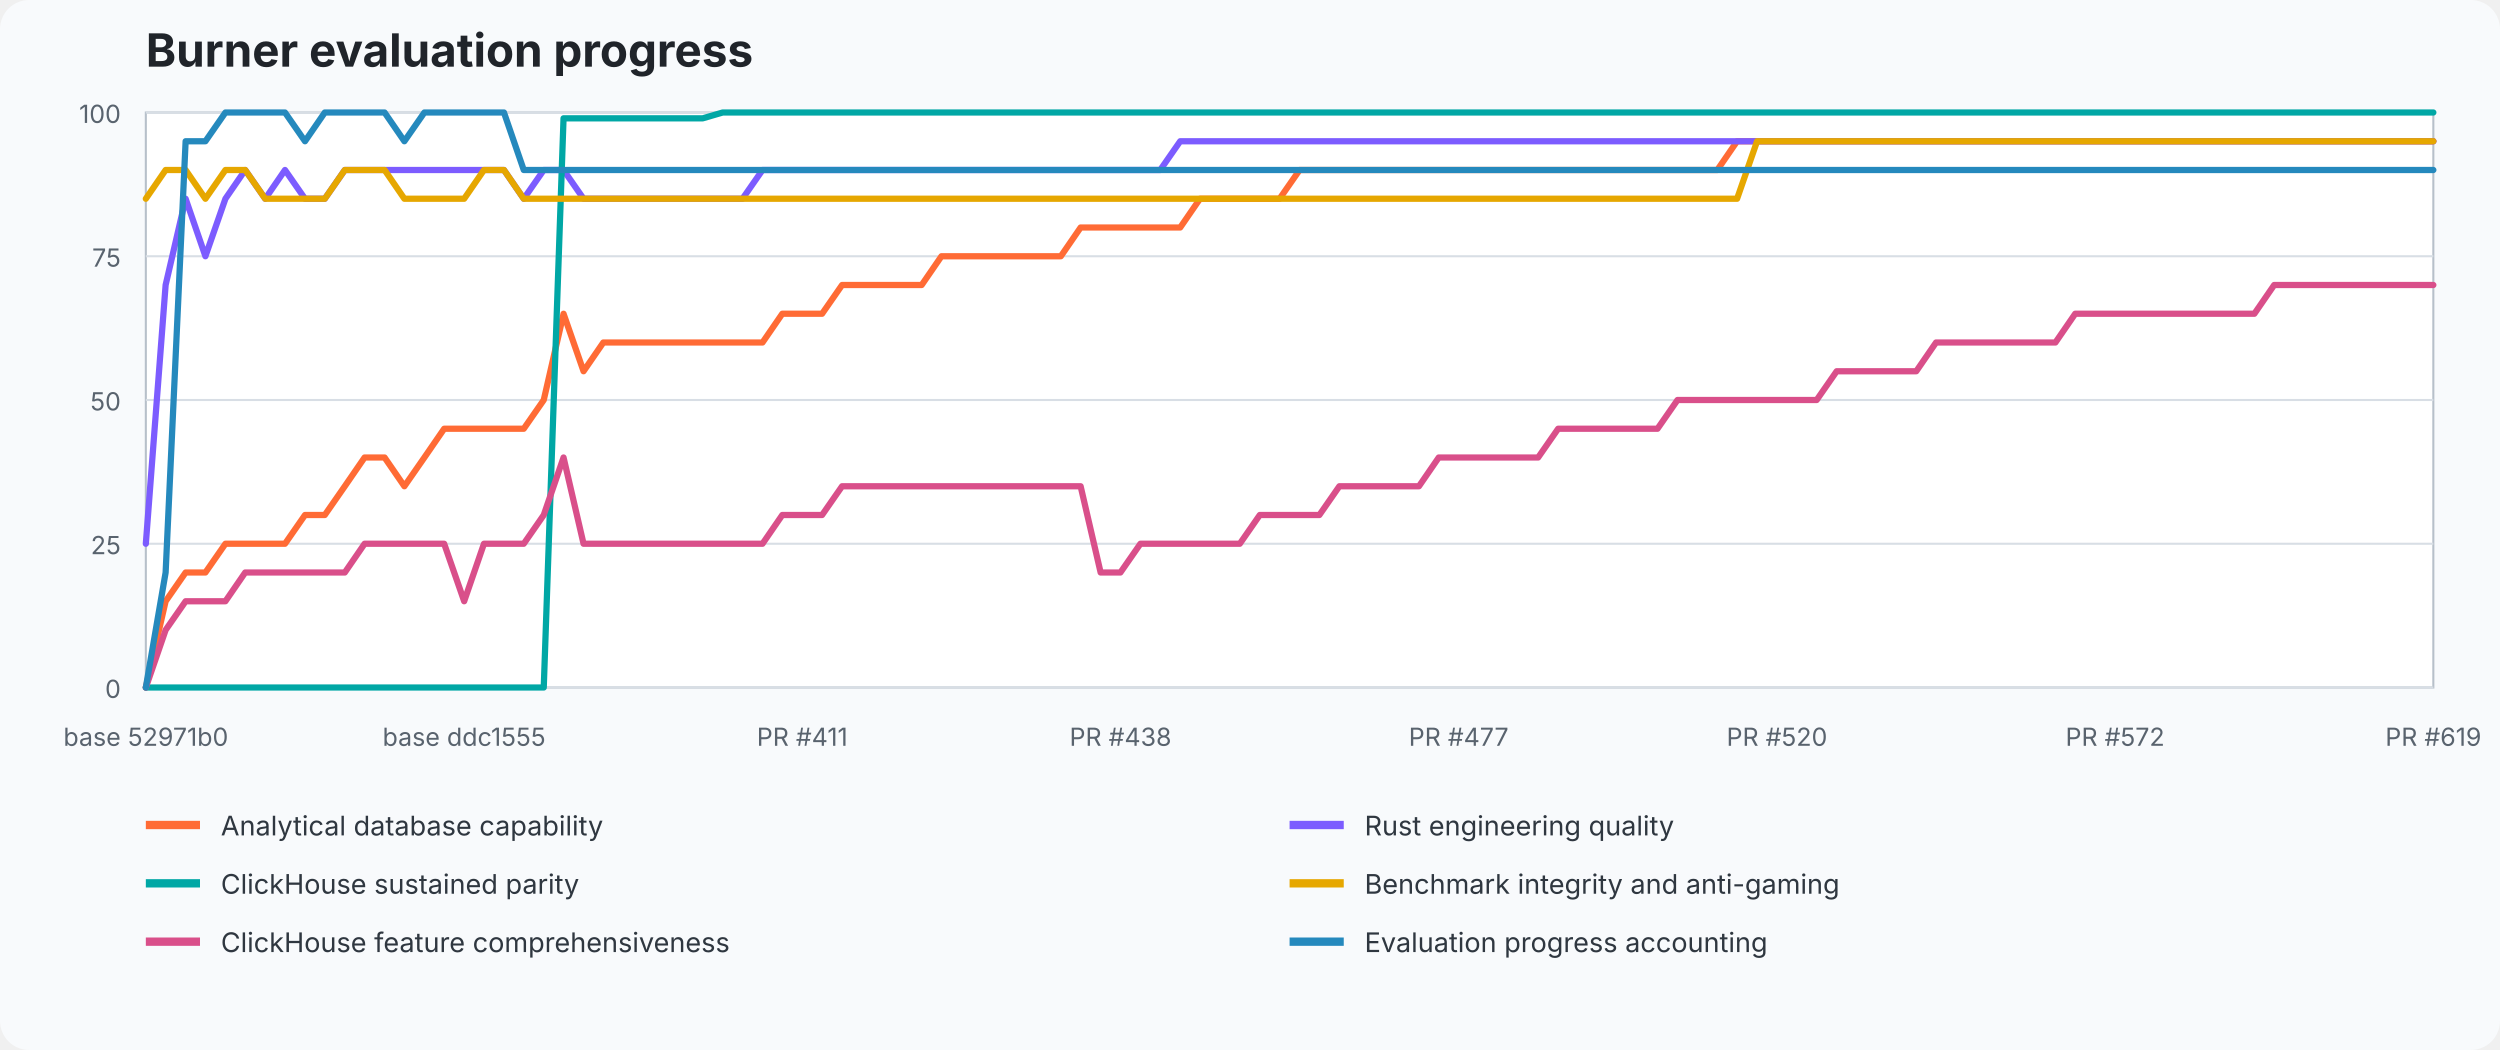
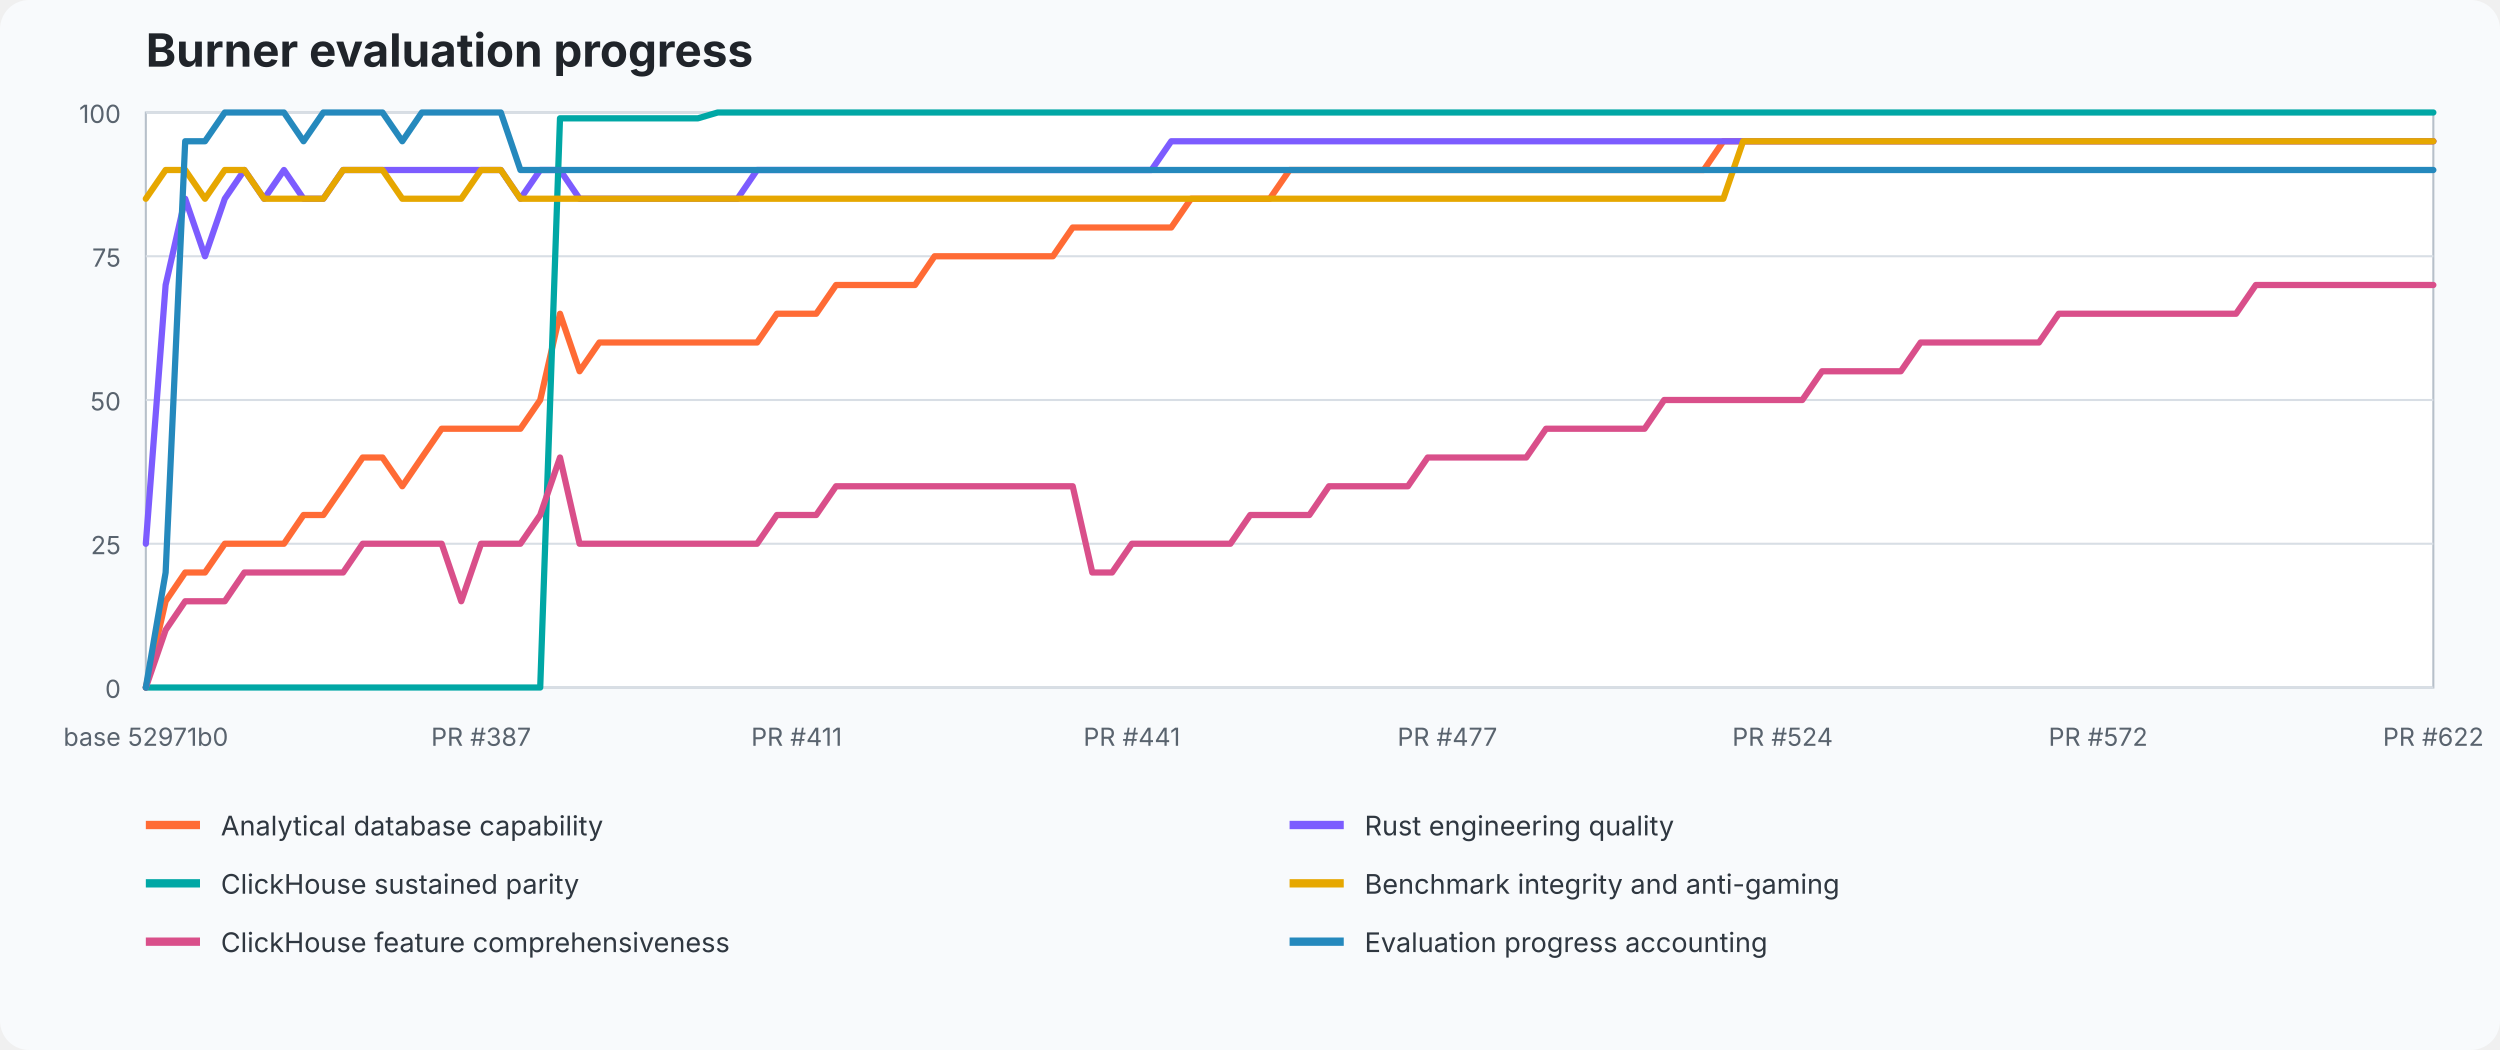
<svg xmlns="http://www.w3.org/2000/svg" width="1200" height="504" viewBox="0 0 1200 504" role="img" aria-labelledby="title desc">
  <style>text{font-family:ui-sans-serif,system-ui,-apple-system,BlinkMacSystemFont,"Segoe UI",sans-serif}.title{font-size:22px;font-weight:700;fill:#20242a}.axis{font-size:12px;fill:#59636e}.legend{font-size:13px;fill:#2f3740}.grid{stroke:#d8dee5;stroke-width:1}.plot{fill:#fff;stroke:#b7c0ca}</style>
  <rect width="100%" height="100%" fill="#f8fafc" rx="14" />
  <text x="70" y="32" class="title">Burner evaluation progress</text>
  <rect x="70" y="54" width="1098" height="276" class="plot" />
  <line x1="70" y1="330" x2="1168" y2="330" class="grid" />
  <text x="58" y="335" text-anchor="end" class="axis">0</text>
  <line x1="70" y1="261" x2="1168" y2="261" class="grid" />
  <text x="58" y="266" text-anchor="end" class="axis">25</text>
  <line x1="70" y1="192" x2="1168" y2="192" class="grid" />
  <text x="58" y="197" text-anchor="end" class="axis">50</text>
  <line x1="70" y1="123" x2="1168" y2="123" class="grid" />
  <text x="58" y="128" text-anchor="end" class="axis">75</text>
  <line x1="70" y1="54" x2="1168" y2="54" class="grid" />
  <text x="58" y="59" text-anchor="end" class="axis">100</text>
-   <polyline points="70.0,330.0 79.5,288.6 89.1,274.8 98.6,274.8 108.2,261.0 117.7,261.0 127.3,261.0 136.8,261.0 146.4,247.2 155.9,247.2 165.5,233.4 175.0,219.6 184.6,219.6 194.1,233.4 203.7,219.6 213.2,205.8 222.8,205.8 232.3,205.8 241.9,205.8 251.4,205.8 261.0,192.0 270.5,150.6 280.1,178.2 289.6,164.4 299.1,164.4 308.7,164.4 318.2,164.4 327.8,164.4 337.3,164.4 346.9,164.4 356.4,164.4 366.0,164.4 375.5,150.6 385.1,150.6 394.6,150.6 404.2,136.8 413.7,136.8 423.3,136.8 432.8,136.8 442.4,136.8 451.9,123.0 461.5,123.0 471.0,123.0 480.6,123.0 490.1,123.0 499.7,123.0 509.2,123.0 518.7,109.2 528.3,109.2 537.8,109.2 547.4,109.2 556.9,109.2 566.5,109.2 576.0,95.4 585.6,95.4 595.1,95.4 604.7,95.4 614.2,95.4 623.8,81.6 633.3,81.6 642.9,81.6 652.4,81.6 662.0,81.6 671.5,81.6 681.1,81.6 690.6,81.6 700.2,81.6 709.7,81.6 719.3,81.6 728.8,81.6 738.3,81.6 747.9,81.6 757.4,81.6 767.0,81.6 776.5,81.6 786.1,81.6 795.6,81.6 805.2,81.6 814.7,81.6 824.3,81.6 833.8,67.8 843.4,67.8 852.9,67.8 862.5,67.8 872.0,67.8 881.6,67.8 891.1,67.8 900.7,67.8 910.2,67.8 919.8,67.8 929.3,67.8 938.9,67.8 948.4,67.8 957.9,67.8 967.5,67.8 977.0,67.8 986.6,67.8 996.1,67.8 1005.7,67.8 1015.2,67.8 1024.8,67.8 1034.3,67.8 1043.9,67.8 1053.4,67.8 1063.0,67.8 1072.5,67.8 1082.1,67.8 1091.6,67.8 1101.2,67.8 1110.7,67.8 1120.3,67.8 1129.8,67.8 1139.4,67.8 1148.9,67.8 1158.5,67.8 1168.0,67.8" fill="none" stroke="#ff6b35" stroke-width="3" stroke-linejoin="round" stroke-linecap="round" />
-   <polyline points="70.0,261.0 79.5,136.8 89.1,95.4 98.6,123.0 108.2,95.4 117.7,81.6 127.3,95.4 136.8,81.6 146.4,95.4 155.9,95.4 165.5,81.6 175.0,81.6 184.6,81.6 194.1,81.6 203.7,81.6 213.2,81.6 222.8,81.6 232.3,81.6 241.9,81.6 251.4,95.4 261.0,81.6 270.5,81.6 280.1,95.4 289.6,95.4 299.1,95.4 308.7,95.4 318.2,95.4 327.8,95.4 337.3,95.4 346.9,95.4 356.4,95.4 366.0,81.6 375.5,81.6 385.1,81.6 394.6,81.6 404.2,81.6 413.7,81.6 423.3,81.6 432.8,81.6 442.4,81.6 451.9,81.6 461.5,81.6 471.0,81.6 480.6,81.6 490.1,81.6 499.7,81.6 509.2,81.6 518.7,81.6 528.3,81.6 537.8,81.6 547.4,81.6 556.9,81.6 566.5,67.8 576.0,67.8 585.6,67.8 595.1,67.8 604.7,67.8 614.2,67.8 623.8,67.8 633.3,67.8 642.9,67.8 652.4,67.8 662.0,67.8 671.5,67.8 681.1,67.8 690.6,67.8 700.2,67.8 709.7,67.8 719.3,67.8 728.8,67.8 738.3,67.8 747.9,67.8 757.4,67.8 767.0,67.8 776.5,67.8 786.1,67.8 795.6,67.8 805.2,67.8 814.7,67.8 824.3,67.8 833.8,67.8 843.4,67.8 852.9,67.8 862.5,67.8 872.0,67.8 881.6,67.8 891.1,67.8 900.7,67.8 910.2,67.8 919.8,67.8 929.3,67.8 938.9,67.8 948.4,67.8 957.9,67.8 967.5,67.8 977.0,67.8 986.6,67.8 996.1,67.8 1005.7,67.8 1015.2,67.8 1024.8,67.8 1034.3,67.8 1043.9,67.8 1053.4,67.8 1063.0,67.8 1072.5,67.8 1082.1,67.8 1091.6,67.8 1101.2,67.8 1110.7,67.8 1120.3,67.8 1129.8,67.8 1139.4,67.8 1148.9,67.8 1158.5,67.8 1168.0,67.8" fill="none" stroke="#7c5cff" stroke-width="3" stroke-linejoin="round" stroke-linecap="round" />
-   <polyline points="70.0,330.0 79.5,330.0 89.1,330.0 98.6,330.0 108.2,330.0 117.7,330.0 127.3,330.0 136.8,330.0 146.4,330.0 155.9,330.0 165.5,330.0 175.0,330.0 184.6,330.0 194.1,330.0 203.7,330.0 213.2,330.0 222.8,330.0 232.3,330.0 241.9,330.0 251.4,330.0 261.0,330.0 270.5,56.8 280.1,56.8 289.6,56.8 299.1,56.8 308.7,56.8 318.2,56.8 327.8,56.8 337.3,56.8 346.9,54.0 356.4,54.0 366.0,54.0 375.5,54.0 385.1,54.0 394.6,54.0 404.2,54.0 413.7,54.0 423.3,54.0 432.8,54.0 442.4,54.0 451.9,54.0 461.5,54.0 471.0,54.0 480.6,54.0 490.1,54.0 499.7,54.0 509.2,54.0 518.7,54.0 528.3,54.0 537.8,54.0 547.4,54.0 556.9,54.0 566.5,54.0 576.0,54.0 585.6,54.0 595.1,54.0 604.7,54.0 614.2,54.0 623.8,54.0 633.3,54.0 642.9,54.0 652.4,54.0 662.0,54.0 671.5,54.0 681.1,54.0 690.6,54.0 700.2,54.0 709.7,54.0 719.3,54.0 728.8,54.0 738.3,54.0 747.9,54.0 757.4,54.0 767.0,54.0 776.5,54.0 786.1,54.0 795.6,54.0 805.2,54.0 814.7,54.0 824.3,54.0 833.8,54.0 843.4,54.0 852.9,54.0 862.5,54.0 872.0,54.0 881.6,54.0 891.1,54.0 900.7,54.0 910.2,54.0 919.8,54.0 929.3,54.0 938.9,54.0 948.4,54.0 957.9,54.0 967.5,54.0 977.0,54.0 986.6,54.0 996.1,54.0 1005.7,54.0 1015.2,54.0 1024.8,54.0 1034.3,54.0 1043.9,54.0 1053.4,54.0 1063.0,54.0 1072.5,54.0 1082.1,54.0 1091.6,54.0 1101.2,54.0 1110.7,54.0 1120.3,54.0 1129.8,54.0 1139.4,54.0 1148.9,54.0 1158.5,54.0 1168.0,54.0" fill="none" stroke="#00a7a5" stroke-width="3" stroke-linejoin="round" stroke-linecap="round" />
-   <polyline points="70.0,95.4 79.5,81.6 89.1,81.6 98.6,95.4 108.2,81.6 117.7,81.6 127.3,95.4 136.8,95.4 146.4,95.4 155.9,95.4 165.5,81.6 175.0,81.6 184.6,81.6 194.1,95.4 203.7,95.4 213.2,95.4 222.8,95.4 232.3,81.6 241.9,81.6 251.4,95.4 261.0,95.4 270.5,95.4 280.1,95.4 289.6,95.4 299.1,95.4 308.7,95.4 318.2,95.4 327.8,95.4 337.3,95.4 346.9,95.4 356.4,95.4 366.0,95.4 375.5,95.4 385.1,95.4 394.6,95.4 404.2,95.4 413.7,95.4 423.3,95.4 432.8,95.4 442.4,95.4 451.9,95.4 461.5,95.4 471.0,95.4 480.6,95.4 490.1,95.4 499.7,95.4 509.2,95.4 518.7,95.4 528.3,95.4 537.8,95.4 547.4,95.4 556.9,95.4 566.5,95.4 576.0,95.4 585.6,95.4 595.1,95.4 604.7,95.4 614.2,95.4 623.8,95.4 633.3,95.4 642.9,95.4 652.4,95.4 662.0,95.4 671.5,95.4 681.1,95.4 690.6,95.4 700.2,95.4 709.7,95.4 719.3,95.4 728.8,95.4 738.3,95.4 747.9,95.4 757.4,95.4 767.0,95.4 776.5,95.4 786.1,95.4 795.6,95.4 805.2,95.4 814.7,95.4 824.3,95.4 833.8,95.4 843.4,67.8 852.9,67.8 862.5,67.8 872.0,67.8 881.6,67.8 891.1,67.8 900.7,67.8 910.2,67.8 919.8,67.8 929.3,67.8 938.9,67.8 948.4,67.8 957.9,67.8 967.5,67.8 977.0,67.8 986.6,67.8 996.1,67.8 1005.7,67.8 1015.2,67.8 1024.8,67.8 1034.3,67.8 1043.9,67.8 1053.4,67.8 1063.0,67.8 1072.5,67.8 1082.1,67.8 1091.6,67.8 1101.2,67.8 1110.7,67.8 1120.3,67.8 1129.8,67.8 1139.4,67.8 1148.9,67.8 1158.5,67.8 1168.0,67.8" fill="none" stroke="#e6a700" stroke-width="3" stroke-linejoin="round" stroke-linecap="round" />
-   <polyline points="70.0,330.0 79.5,302.4 89.1,288.6 98.6,288.6 108.2,288.6 117.7,274.8 127.3,274.8 136.8,274.8 146.4,274.8 155.9,274.8 165.5,274.8 175.0,261.0 184.6,261.0 194.1,261.0 203.7,261.0 213.2,261.0 222.8,288.6 232.3,261.0 241.9,261.0 251.4,261.0 261.0,247.2 270.5,219.6 280.1,261.0 289.6,261.0 299.1,261.0 308.7,261.0 318.2,261.0 327.8,261.0 337.3,261.0 346.9,261.0 356.4,261.0 366.0,261.0 375.5,247.2 385.1,247.2 394.6,247.2 404.2,233.4 413.7,233.4 423.3,233.4 432.8,233.4 442.4,233.4 451.9,233.4 461.5,233.4 471.0,233.4 480.6,233.4 490.1,233.4 499.7,233.4 509.2,233.4 518.7,233.4 528.3,274.8 537.8,274.8 547.4,261.0 556.9,261.0 566.5,261.0 576.0,261.0 585.6,261.0 595.1,261.0 604.7,247.2 614.2,247.2 623.8,247.2 633.3,247.2 642.9,233.4 652.4,233.4 662.0,233.4 671.5,233.4 681.1,233.4 690.6,219.6 700.2,219.6 709.7,219.6 719.3,219.6 728.8,219.6 738.3,219.6 747.9,205.8 757.4,205.8 767.0,205.8 776.5,205.8 786.1,205.8 795.6,205.8 805.2,192.0 814.7,192.0 824.3,192.0 833.8,192.0 843.4,192.0 852.9,192.0 862.5,192.0 872.0,192.0 881.6,178.2 891.1,178.2 900.7,178.2 910.2,178.2 919.8,178.2 929.3,164.4 938.9,164.4 948.4,164.4 957.9,164.4 967.5,164.4 977.0,164.4 986.6,164.4 996.1,150.6 1005.7,150.6 1015.2,150.6 1024.8,150.6 1034.3,150.6 1043.9,150.6 1053.4,150.6 1063.0,150.6 1072.5,150.6 1082.1,150.6 1091.6,136.8 1101.2,136.8 1110.7,136.8 1120.3,136.8 1129.8,136.8 1139.4,136.8 1148.9,136.8 1158.5,136.8 1168.0,136.8" fill="none" stroke="#d94f8a" stroke-width="3" stroke-linejoin="round" stroke-linecap="round" />
-   <polyline points="70.0,330.0 79.5,274.8 89.1,67.8 98.6,67.8 108.2,54.0 117.7,54.0 127.3,54.0 136.8,54.0 146.4,67.8 155.9,54.0 165.5,54.0 175.0,54.0 184.6,54.0 194.1,67.8 203.7,54.0 213.2,54.0 222.8,54.0 232.3,54.0 241.9,54.0 251.4,81.6 261.0,81.6 270.5,81.6 280.1,81.6 289.6,81.6 299.1,81.6 308.7,81.6 318.2,81.6 327.8,81.6 337.3,81.6 346.9,81.6 356.4,81.6 366.0,81.6 375.5,81.6 385.1,81.6 394.6,81.6 404.2,81.6 413.7,81.6 423.3,81.6 432.8,81.6 442.4,81.6 451.9,81.6 461.5,81.6 471.0,81.6 480.6,81.6 490.1,81.6 499.7,81.6 509.2,81.6 518.7,81.6 528.3,81.6 537.8,81.6 547.4,81.6 556.9,81.6 566.5,81.6 576.0,81.6 585.6,81.6 595.1,81.6 604.7,81.6 614.2,81.6 623.8,81.6 633.3,81.6 642.9,81.6 652.4,81.6 662.0,81.6 671.5,81.6 681.1,81.6 690.6,81.6 700.2,81.6 709.7,81.6 719.3,81.6 728.8,81.6 738.3,81.6 747.9,81.6 757.4,81.6 767.0,81.6 776.5,81.6 786.1,81.6 795.6,81.6 805.2,81.6 814.7,81.6 824.3,81.6 833.8,81.6 843.4,81.6 852.9,81.6 862.5,81.6 872.0,81.6 881.6,81.6 891.1,81.6 900.7,81.6 910.2,81.6 919.8,81.6 929.3,81.6 938.9,81.6 948.4,81.6 957.9,81.6 967.5,81.6 977.0,81.6 986.6,81.6 996.1,81.6 1005.7,81.6 1015.2,81.6 1024.8,81.6 1034.3,81.6 1043.9,81.6 1053.4,81.6 1063.0,81.6 1072.5,81.6 1082.1,81.6 1091.6,81.6 1101.2,81.6 1110.7,81.6 1120.3,81.6 1129.8,81.6 1139.4,81.6 1148.9,81.6 1158.5,81.6 1168.0,81.6" fill="none" stroke="#2589bd" stroke-width="3" stroke-linejoin="round" stroke-linecap="round" />
+   <polyline points="70.0,330.0 79.5,288.6 88.9,274.8 98.4,274.8 107.9,261.0 117.3,261.0 126.8,261.0 136.3,261.0 145.7,247.2 155.2,247.2 164.7,233.4 174.1,219.6 183.6,219.6 193.1,233.4 202.5,219.6 212.0,205.8 221.4,205.8 230.9,205.8 240.4,205.8 249.8,205.8 259.3,192.0 268.8,150.6 278.2,178.2 287.7,164.4 297.2,164.4 306.6,164.4 316.1,164.4 325.6,164.4 335.0,164.4 344.5,164.4 354.0,164.4 363.4,164.4 372.9,150.6 382.4,150.6 391.8,150.6 401.3,136.8 410.8,136.8 420.2,136.8 429.7,136.8 439.2,136.8 448.6,123.0 458.1,123.0 467.6,123.0 477.0,123.0 486.5,123.0 495.9,123.0 505.4,123.0 514.9,109.2 524.3,109.2 533.8,109.2 543.3,109.2 552.7,109.2 562.2,109.2 571.7,95.4 581.1,95.4 590.6,95.4 600.1,95.4 609.5,95.4 619.0,81.6 628.5,81.6 637.9,81.6 647.4,81.6 656.9,81.6 666.3,81.6 675.8,81.6 685.3,81.6 694.7,81.6 704.2,81.6 713.7,81.6 723.1,81.6 732.6,81.6 742.1,81.6 751.5,81.6 761.0,81.6 770.4,81.6 779.9,81.6 789.4,81.6 798.8,81.6 808.3,81.6 817.8,81.6 827.2,67.8 836.7,67.8 846.2,67.8 855.6,67.8 865.1,67.8 874.6,67.8 884.0,67.8 893.5,67.8 903.0,67.8 912.4,67.8 921.9,67.8 931.4,67.8 940.8,67.8 950.3,67.8 959.8,67.8 969.2,67.8 978.7,67.8 988.2,67.8 997.6,67.8 1007.1,67.8 1016.6,67.8 1026.0,67.8 1035.5,67.8 1044.9,67.8 1054.4,67.8 1063.9,67.8 1073.3,67.8 1082.8,67.8 1092.3,67.8 1101.7,67.8 1111.2,67.8 1120.7,67.8 1130.1,67.8 1139.6,67.8 1149.1,67.8 1158.5,67.8 1168.0,67.8" fill="none" stroke="#ff6b35" stroke-width="3" stroke-linejoin="round" stroke-linecap="round" />
+   <polyline points="70.0,261.0 79.5,136.8 88.9,95.4 98.4,123.0 107.9,95.4 117.3,81.6 126.8,95.4 136.3,81.6 145.7,95.4 155.2,95.4 164.7,81.6 174.1,81.6 183.6,81.6 193.1,81.6 202.5,81.6 212.0,81.6 221.4,81.6 230.9,81.6 240.4,81.6 249.8,95.4 259.3,81.6 268.8,81.6 278.2,95.4 287.7,95.4 297.2,95.4 306.6,95.4 316.1,95.4 325.6,95.4 335.0,95.4 344.5,95.4 354.0,95.4 363.4,81.6 372.9,81.6 382.4,81.6 391.8,81.6 401.3,81.6 410.8,81.6 420.2,81.6 429.7,81.6 439.2,81.6 448.6,81.6 458.1,81.6 467.6,81.6 477.0,81.6 486.5,81.6 495.9,81.6 505.4,81.6 514.9,81.6 524.3,81.6 533.8,81.6 543.3,81.6 552.7,81.6 562.2,67.8 571.7,67.8 581.1,67.8 590.6,67.8 600.1,67.8 609.5,67.8 619.0,67.8 628.5,67.8 637.9,67.8 647.4,67.8 656.9,67.8 666.3,67.8 675.8,67.8 685.3,67.8 694.7,67.8 704.2,67.8 713.7,67.8 723.1,67.8 732.6,67.8 742.1,67.8 751.5,67.8 761.0,67.8 770.4,67.8 779.9,67.8 789.4,67.8 798.8,67.8 808.3,67.8 817.8,67.8 827.2,67.8 836.7,67.8 846.2,67.8 855.6,67.8 865.1,67.8 874.6,67.8 884.0,67.8 893.5,67.8 903.0,67.8 912.4,67.8 921.9,67.8 931.4,67.8 940.8,67.8 950.3,67.8 959.8,67.8 969.2,67.8 978.7,67.8 988.2,67.8 997.6,67.8 1007.1,67.8 1016.6,67.8 1026.0,67.8 1035.5,67.8 1044.9,67.8 1054.4,67.8 1063.9,67.8 1073.3,67.8 1082.8,67.8 1092.3,67.8 1101.7,67.8 1111.2,67.8 1120.7,67.8 1130.1,67.8 1139.6,67.8 1149.1,67.8 1158.5,67.8 1168.0,67.8" fill="none" stroke="#7c5cff" stroke-width="3" stroke-linejoin="round" stroke-linecap="round" />
+   <polyline points="70.0,330.0 79.5,330.0 88.9,330.0 98.4,330.0 107.9,330.0 117.3,330.0 126.8,330.0 136.3,330.0 145.7,330.0 155.2,330.0 164.7,330.0 174.1,330.0 183.6,330.0 193.1,330.0 202.5,330.0 212.0,330.0 221.4,330.0 230.9,330.0 240.4,330.0 249.8,330.0 259.3,330.0 268.8,56.8 278.2,56.8 287.7,56.8 297.2,56.8 306.6,56.8 316.1,56.8 325.6,56.8 335.0,56.8 344.5,54.0 354.0,54.0 363.4,54.0 372.9,54.0 382.4,54.0 391.8,54.0 401.3,54.0 410.8,54.0 420.2,54.0 429.7,54.0 439.2,54.0 448.6,54.0 458.1,54.0 467.6,54.0 477.0,54.0 486.5,54.0 495.9,54.0 505.4,54.0 514.9,54.0 524.3,54.0 533.8,54.0 543.3,54.0 552.7,54.0 562.2,54.0 571.7,54.0 581.1,54.0 590.6,54.0 600.1,54.0 609.5,54.0 619.0,54.0 628.5,54.0 637.9,54.0 647.4,54.0 656.9,54.0 666.3,54.0 675.8,54.0 685.3,54.0 694.7,54.0 704.2,54.0 713.7,54.0 723.1,54.0 732.6,54.0 742.1,54.0 751.5,54.0 761.0,54.0 770.4,54.0 779.9,54.0 789.4,54.0 798.8,54.0 808.3,54.0 817.8,54.0 827.2,54.0 836.7,54.0 846.2,54.0 855.6,54.0 865.1,54.0 874.6,54.0 884.0,54.0 893.5,54.0 903.0,54.0 912.4,54.0 921.9,54.0 931.4,54.0 940.8,54.0 950.3,54.0 959.8,54.0 969.2,54.0 978.7,54.0 988.2,54.0 997.6,54.0 1007.1,54.0 1016.6,54.0 1026.0,54.0 1035.5,54.0 1044.9,54.0 1054.4,54.0 1063.9,54.0 1073.3,54.0 1082.8,54.0 1092.3,54.0 1101.7,54.0 1111.2,54.0 1120.7,54.0 1130.1,54.0 1139.6,54.0 1149.1,54.0 1158.5,54.0 1168.0,54.0" fill="none" stroke="#00a7a5" stroke-width="3" stroke-linejoin="round" stroke-linecap="round" />
+   <polyline points="70.0,95.4 79.5,81.6 88.9,81.6 98.4,95.4 107.9,81.6 117.3,81.6 126.8,95.4 136.3,95.4 145.7,95.4 155.2,95.4 164.7,81.6 174.1,81.6 183.6,81.6 193.1,95.4 202.5,95.4 212.0,95.4 221.4,95.4 230.9,81.6 240.4,81.6 249.8,95.4 259.3,95.4 268.8,95.4 278.2,95.4 287.7,95.4 297.2,95.4 306.6,95.4 316.1,95.4 325.6,95.4 335.0,95.4 344.5,95.4 354.0,95.4 363.4,95.4 372.9,95.4 382.4,95.4 391.8,95.4 401.3,95.4 410.8,95.4 420.2,95.4 429.7,95.4 439.2,95.4 448.6,95.4 458.1,95.4 467.6,95.4 477.0,95.4 486.5,95.4 495.9,95.4 505.4,95.4 514.9,95.4 524.3,95.4 533.8,95.4 543.3,95.4 552.7,95.4 562.2,95.4 571.7,95.4 581.1,95.4 590.6,95.4 600.1,95.4 609.5,95.4 619.0,95.4 628.5,95.4 637.9,95.4 647.4,95.4 656.9,95.4 666.3,95.4 675.8,95.4 685.3,95.4 694.7,95.4 704.2,95.4 713.7,95.4 723.1,95.4 732.6,95.4 742.1,95.4 751.5,95.4 761.0,95.4 770.4,95.4 779.9,95.4 789.4,95.4 798.8,95.4 808.3,95.4 817.8,95.4 827.2,95.4 836.7,67.8 846.2,67.8 855.6,67.8 865.1,67.8 874.6,67.8 884.0,67.8 893.5,67.8 903.0,67.8 912.4,67.8 921.9,67.8 931.4,67.8 940.8,67.8 950.3,67.8 959.8,67.8 969.2,67.8 978.7,67.8 988.2,67.8 997.6,67.8 1007.1,67.8 1016.6,67.8 1026.0,67.8 1035.5,67.8 1044.9,67.8 1054.4,67.8 1063.9,67.8 1073.3,67.8 1082.8,67.8 1092.3,67.8 1101.7,67.8 1111.2,67.8 1120.7,67.8 1130.1,67.8 1139.6,67.8 1149.1,67.8 1158.5,67.8 1168.0,67.8" fill="none" stroke="#e6a700" stroke-width="3" stroke-linejoin="round" stroke-linecap="round" />
+   <polyline points="70.0,330.0 79.5,302.4 88.9,288.6 98.4,288.6 107.9,288.6 117.3,274.8 126.8,274.8 136.3,274.8 145.7,274.8 155.2,274.8 164.7,274.8 174.1,261.0 183.6,261.0 193.1,261.0 202.5,261.0 212.0,261.0 221.4,288.6 230.9,261.0 240.4,261.0 249.8,261.0 259.3,247.2 268.8,219.6 278.2,261.0 287.7,261.0 297.2,261.0 306.6,261.0 316.1,261.0 325.6,261.0 335.0,261.0 344.5,261.0 354.0,261.0 363.4,261.0 372.9,247.2 382.4,247.2 391.8,247.2 401.3,233.4 410.8,233.4 420.2,233.4 429.7,233.4 439.2,233.4 448.6,233.4 458.1,233.4 467.6,233.4 477.0,233.4 486.5,233.4 495.9,233.4 505.4,233.4 514.9,233.4 524.3,274.8 533.8,274.8 543.3,261.0 552.7,261.0 562.2,261.0 571.7,261.0 581.1,261.0 590.6,261.0 600.1,247.2 609.5,247.2 619.0,247.2 628.5,247.2 637.9,233.4 647.4,233.4 656.9,233.4 666.3,233.4 675.8,233.4 685.3,219.6 694.7,219.6 704.2,219.6 713.7,219.6 723.1,219.6 732.6,219.6 742.1,205.8 751.5,205.8 761.0,205.8 770.4,205.8 779.9,205.8 789.4,205.8 798.8,192.0 808.3,192.0 817.8,192.0 827.2,192.0 836.7,192.0 846.2,192.0 855.6,192.0 865.1,192.0 874.6,178.2 884.0,178.2 893.5,178.2 903.0,178.2 912.4,178.2 921.9,164.4 931.4,164.4 940.8,164.4 950.3,164.4 959.8,164.4 969.2,164.4 978.7,164.4 988.2,150.6 997.6,150.6 1007.1,150.6 1016.6,150.6 1026.0,150.6 1035.5,150.6 1044.9,150.6 1054.4,150.6 1063.9,150.6 1073.3,150.6 1082.8,136.8 1092.3,136.8 1101.7,136.8 1111.2,136.8 1120.7,136.8 1130.1,136.8 1139.6,136.8 1149.1,136.8 1158.5,136.8 1168.0,136.8" fill="none" stroke="#d94f8a" stroke-width="3" stroke-linejoin="round" stroke-linecap="round" />
+   <polyline points="70.0,330.0 79.5,274.8 88.9,67.8 98.4,67.8 107.9,54.0 117.3,54.0 126.8,54.0 136.3,54.0 145.7,67.8 155.2,54.0 164.7,54.0 174.1,54.0 183.6,54.0 193.1,67.8 202.5,54.0 212.0,54.0 221.4,54.0 230.9,54.0 240.4,54.0 249.8,81.6 259.3,81.6 268.8,81.6 278.2,81.6 287.7,81.6 297.2,81.6 306.6,81.6 316.1,81.6 325.6,81.6 335.0,81.6 344.5,81.6 354.0,81.6 363.4,81.6 372.9,81.6 382.4,81.6 391.8,81.6 401.3,81.6 410.8,81.6 420.2,81.6 429.7,81.6 439.2,81.6 448.6,81.6 458.1,81.6 467.6,81.6 477.0,81.6 486.5,81.6 495.9,81.6 505.4,81.6 514.9,81.6 524.3,81.6 533.8,81.6 543.3,81.6 552.7,81.6 562.2,81.6 571.7,81.6 581.1,81.6 590.6,81.6 600.1,81.6 609.5,81.6 619.0,81.6 628.5,81.6 637.9,81.6 647.4,81.6 656.9,81.6 666.3,81.6 675.8,81.6 685.3,81.6 694.7,81.6 704.2,81.6 713.7,81.6 723.1,81.6 732.6,81.6 742.1,81.6 751.5,81.6 761.0,81.6 770.4,81.6 779.9,81.6 789.4,81.6 798.8,81.6 808.3,81.6 817.8,81.6 827.2,81.6 836.7,81.6 846.2,81.6 855.6,81.6 865.1,81.6 874.6,81.6 884.0,81.6 893.5,81.6 903.0,81.6 912.4,81.6 921.9,81.6 931.4,81.6 940.8,81.6 950.3,81.6 959.8,81.6 969.2,81.6 978.7,81.6 988.2,81.6 997.6,81.6 1007.1,81.6 1016.6,81.6 1026.0,81.6 1035.5,81.6 1044.9,81.6 1054.4,81.6 1063.9,81.6 1073.3,81.6 1082.8,81.6 1092.3,81.6 1101.7,81.6 1111.2,81.6 1120.7,81.6 1130.1,81.6 1139.6,81.6 1149.1,81.6 1158.5,81.6 1168.0,81.6" fill="none" stroke="#2589bd" stroke-width="3" stroke-linejoin="round" stroke-linecap="round" />
  <text x="70" y="358" text-anchor="middle" class="axis">base 52971b0</text>
-   <text x="222.765" y="358" text-anchor="middle" class="axis">base ddc1555</text>
-   <text x="385.078" y="358" text-anchor="middle" class="axis">PR #411</text>
-   <text x="537.843" y="358" text-anchor="middle" class="axis">PR #438</text>
-   <text x="700.157" y="358" text-anchor="middle" class="axis">PR #477</text>
-   <text x="852.922" y="358" text-anchor="middle" class="axis">PR #520</text>
-   <text x="1015.235" y="358" text-anchor="middle" class="axis">PR #572</text>
-   <text x="1168" y="358" text-anchor="middle" class="axis">PR #619</text>
+   <text x="230.914" y="358" text-anchor="middle" class="axis">PR #387</text>
+   <text x="382.362" y="358" text-anchor="middle" class="axis">PR #411</text>
+   <text x="543.276" y="358" text-anchor="middle" class="axis">PR #441</text>
+   <text x="694.724" y="358" text-anchor="middle" class="axis">PR #477</text>
+   <text x="855.638" y="358" text-anchor="middle" class="axis">PR #524</text>
+   <text x="1007.086" y="358" text-anchor="middle" class="axis">PR #572</text>
+   <text x="1168" y="358" text-anchor="middle" class="axis">PR #622</text>
  <line x1="70" y1="396" x2="96" y2="396" stroke="#ff6b35" stroke-width="4" />
  <text x="106" y="401" class="legend">Analytical database capability</text>
  <line x1="619" y1="396" x2="645" y2="396" stroke="#7c5cff" stroke-width="4" />
  <text x="655" y="401" class="legend">Rust engineering quality</text>
  <line x1="70" y1="424" x2="96" y2="424" stroke="#00a7a5" stroke-width="4" />
  <text x="106" y="429" class="legend">ClickHouse sustained parity</text>
  <line x1="619" y1="424" x2="645" y2="424" stroke="#e6a700" stroke-width="4" />
  <text x="655" y="429" class="legend">Benchmark integrity and anti-gaming</text>
  <line x1="70" y1="452" x2="96" y2="452" stroke="#d94f8a" stroke-width="4" />
  <text x="106" y="457" class="legend">ClickHouse feature comprehensiveness</text>
  <line x1="619" y1="452" x2="645" y2="452" stroke="#2589bd" stroke-width="4" />
  <text x="655" y="457" class="legend">Evaluation progress accounting</text>
</svg>
